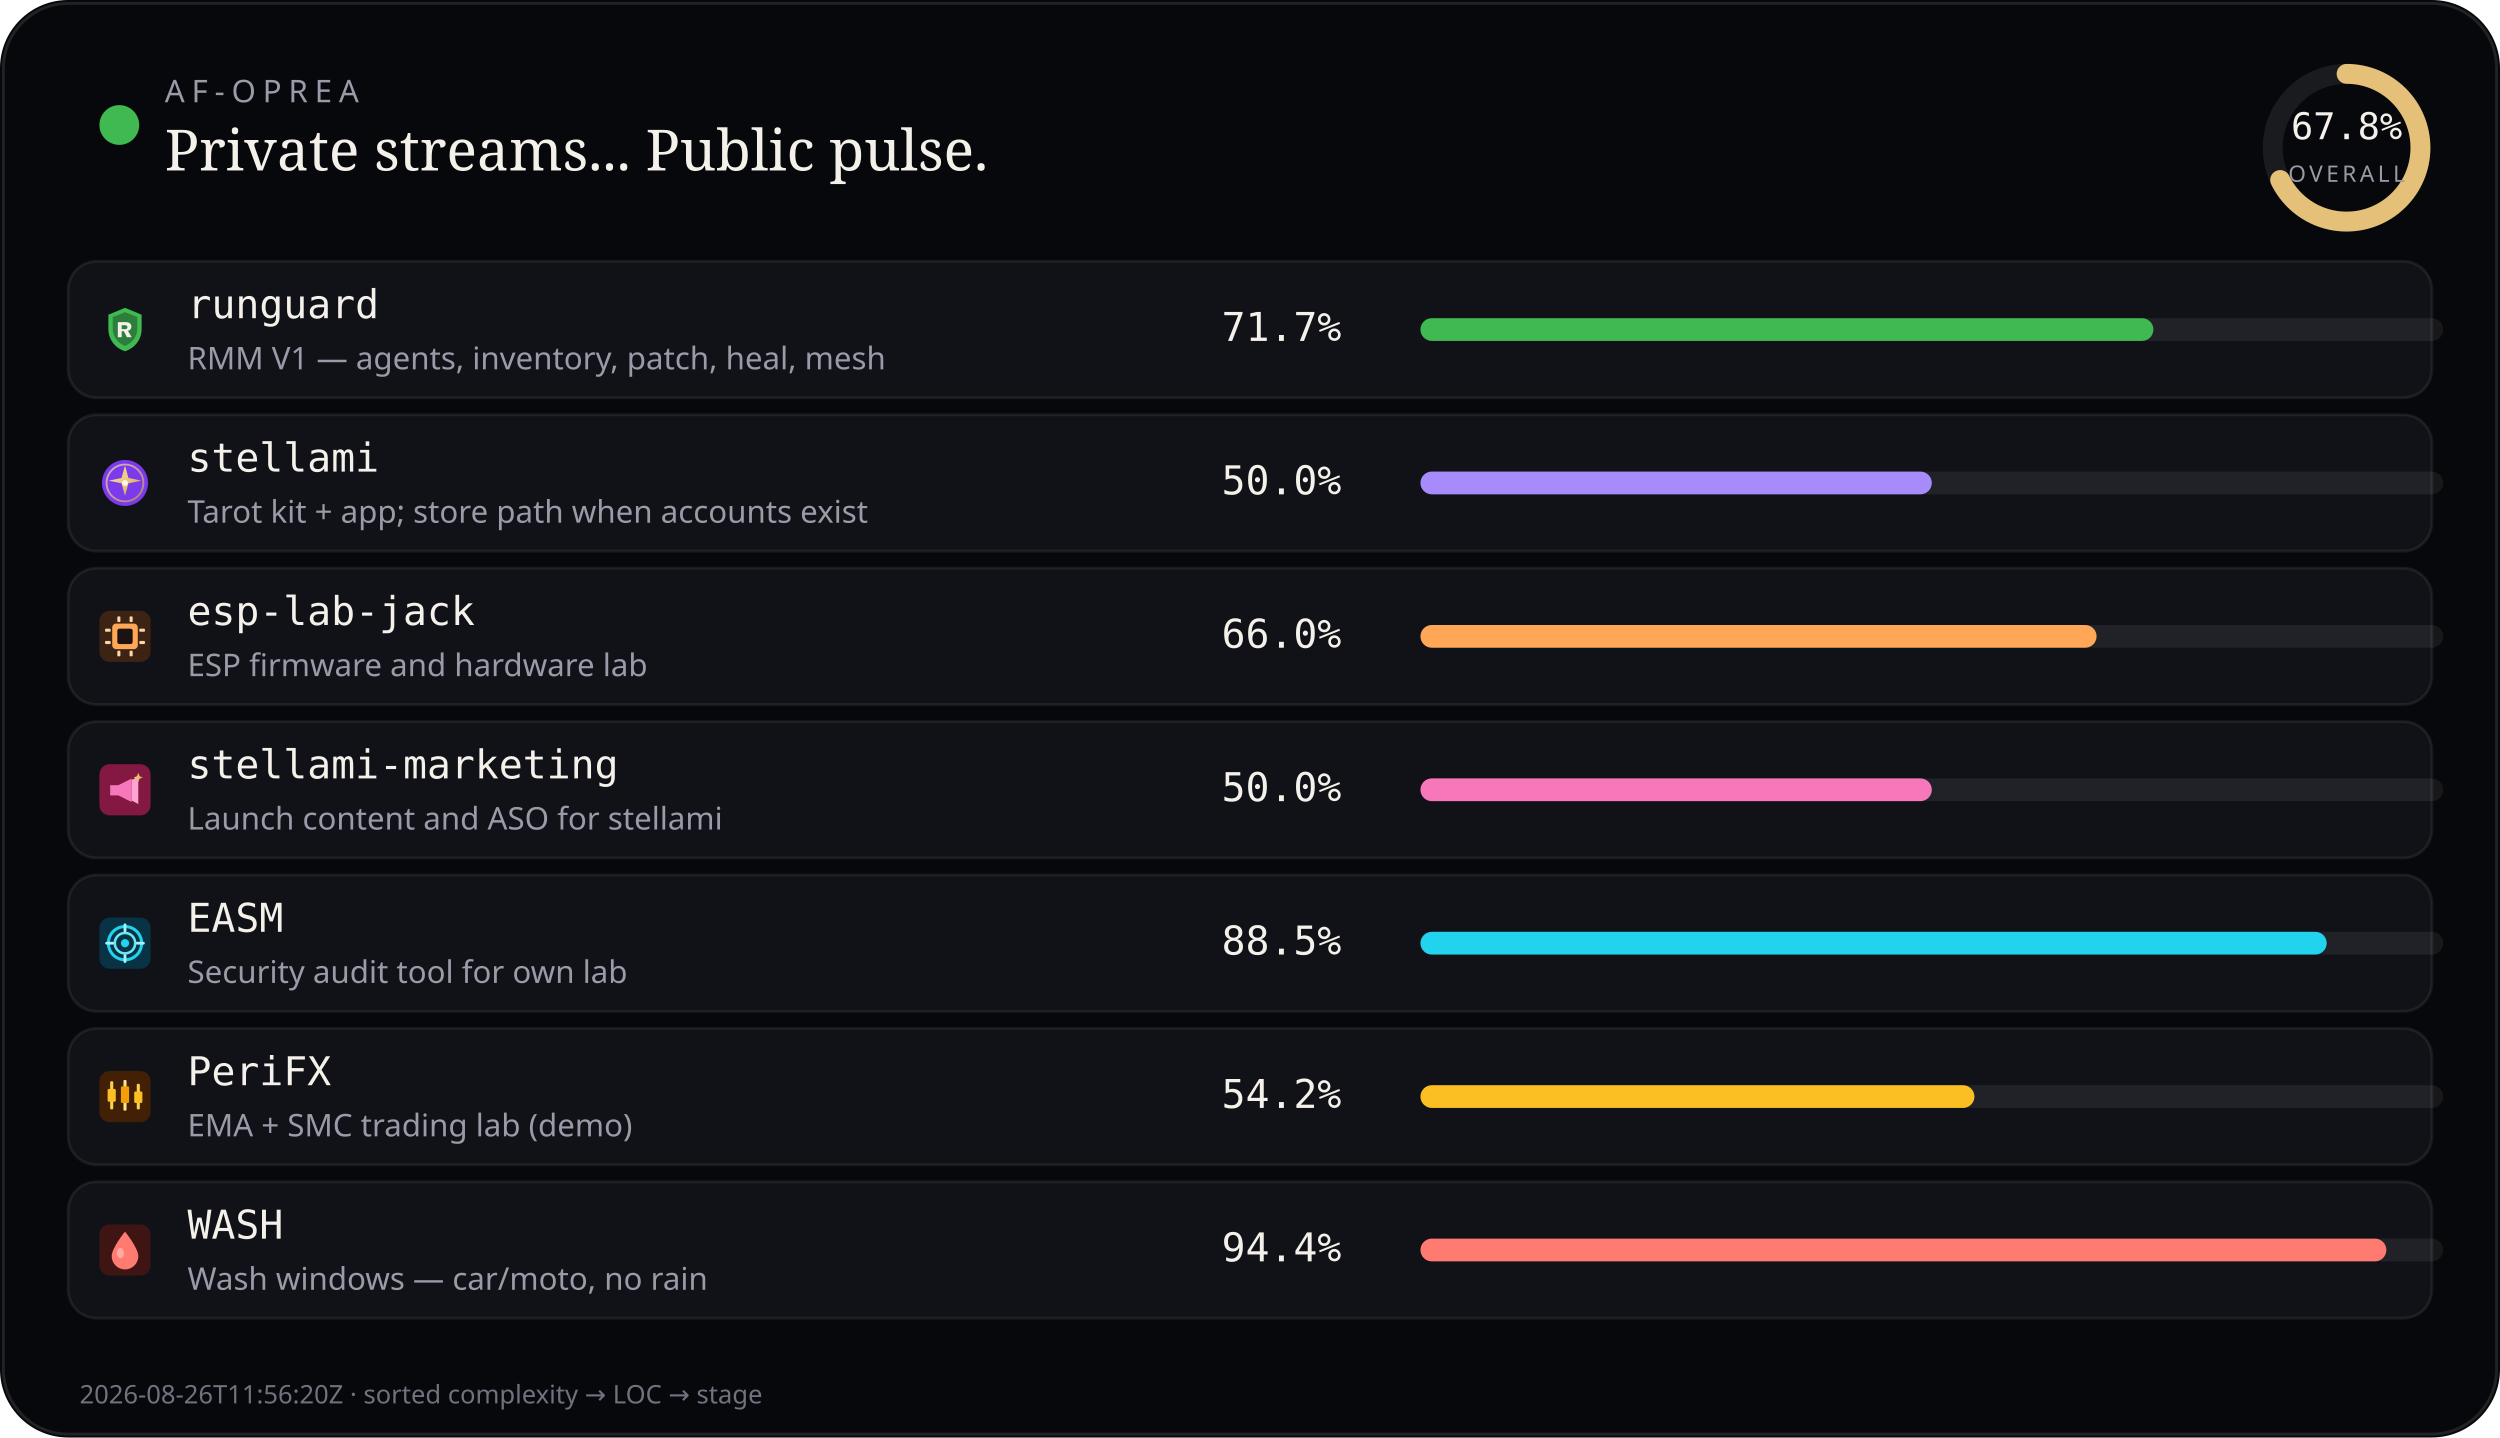
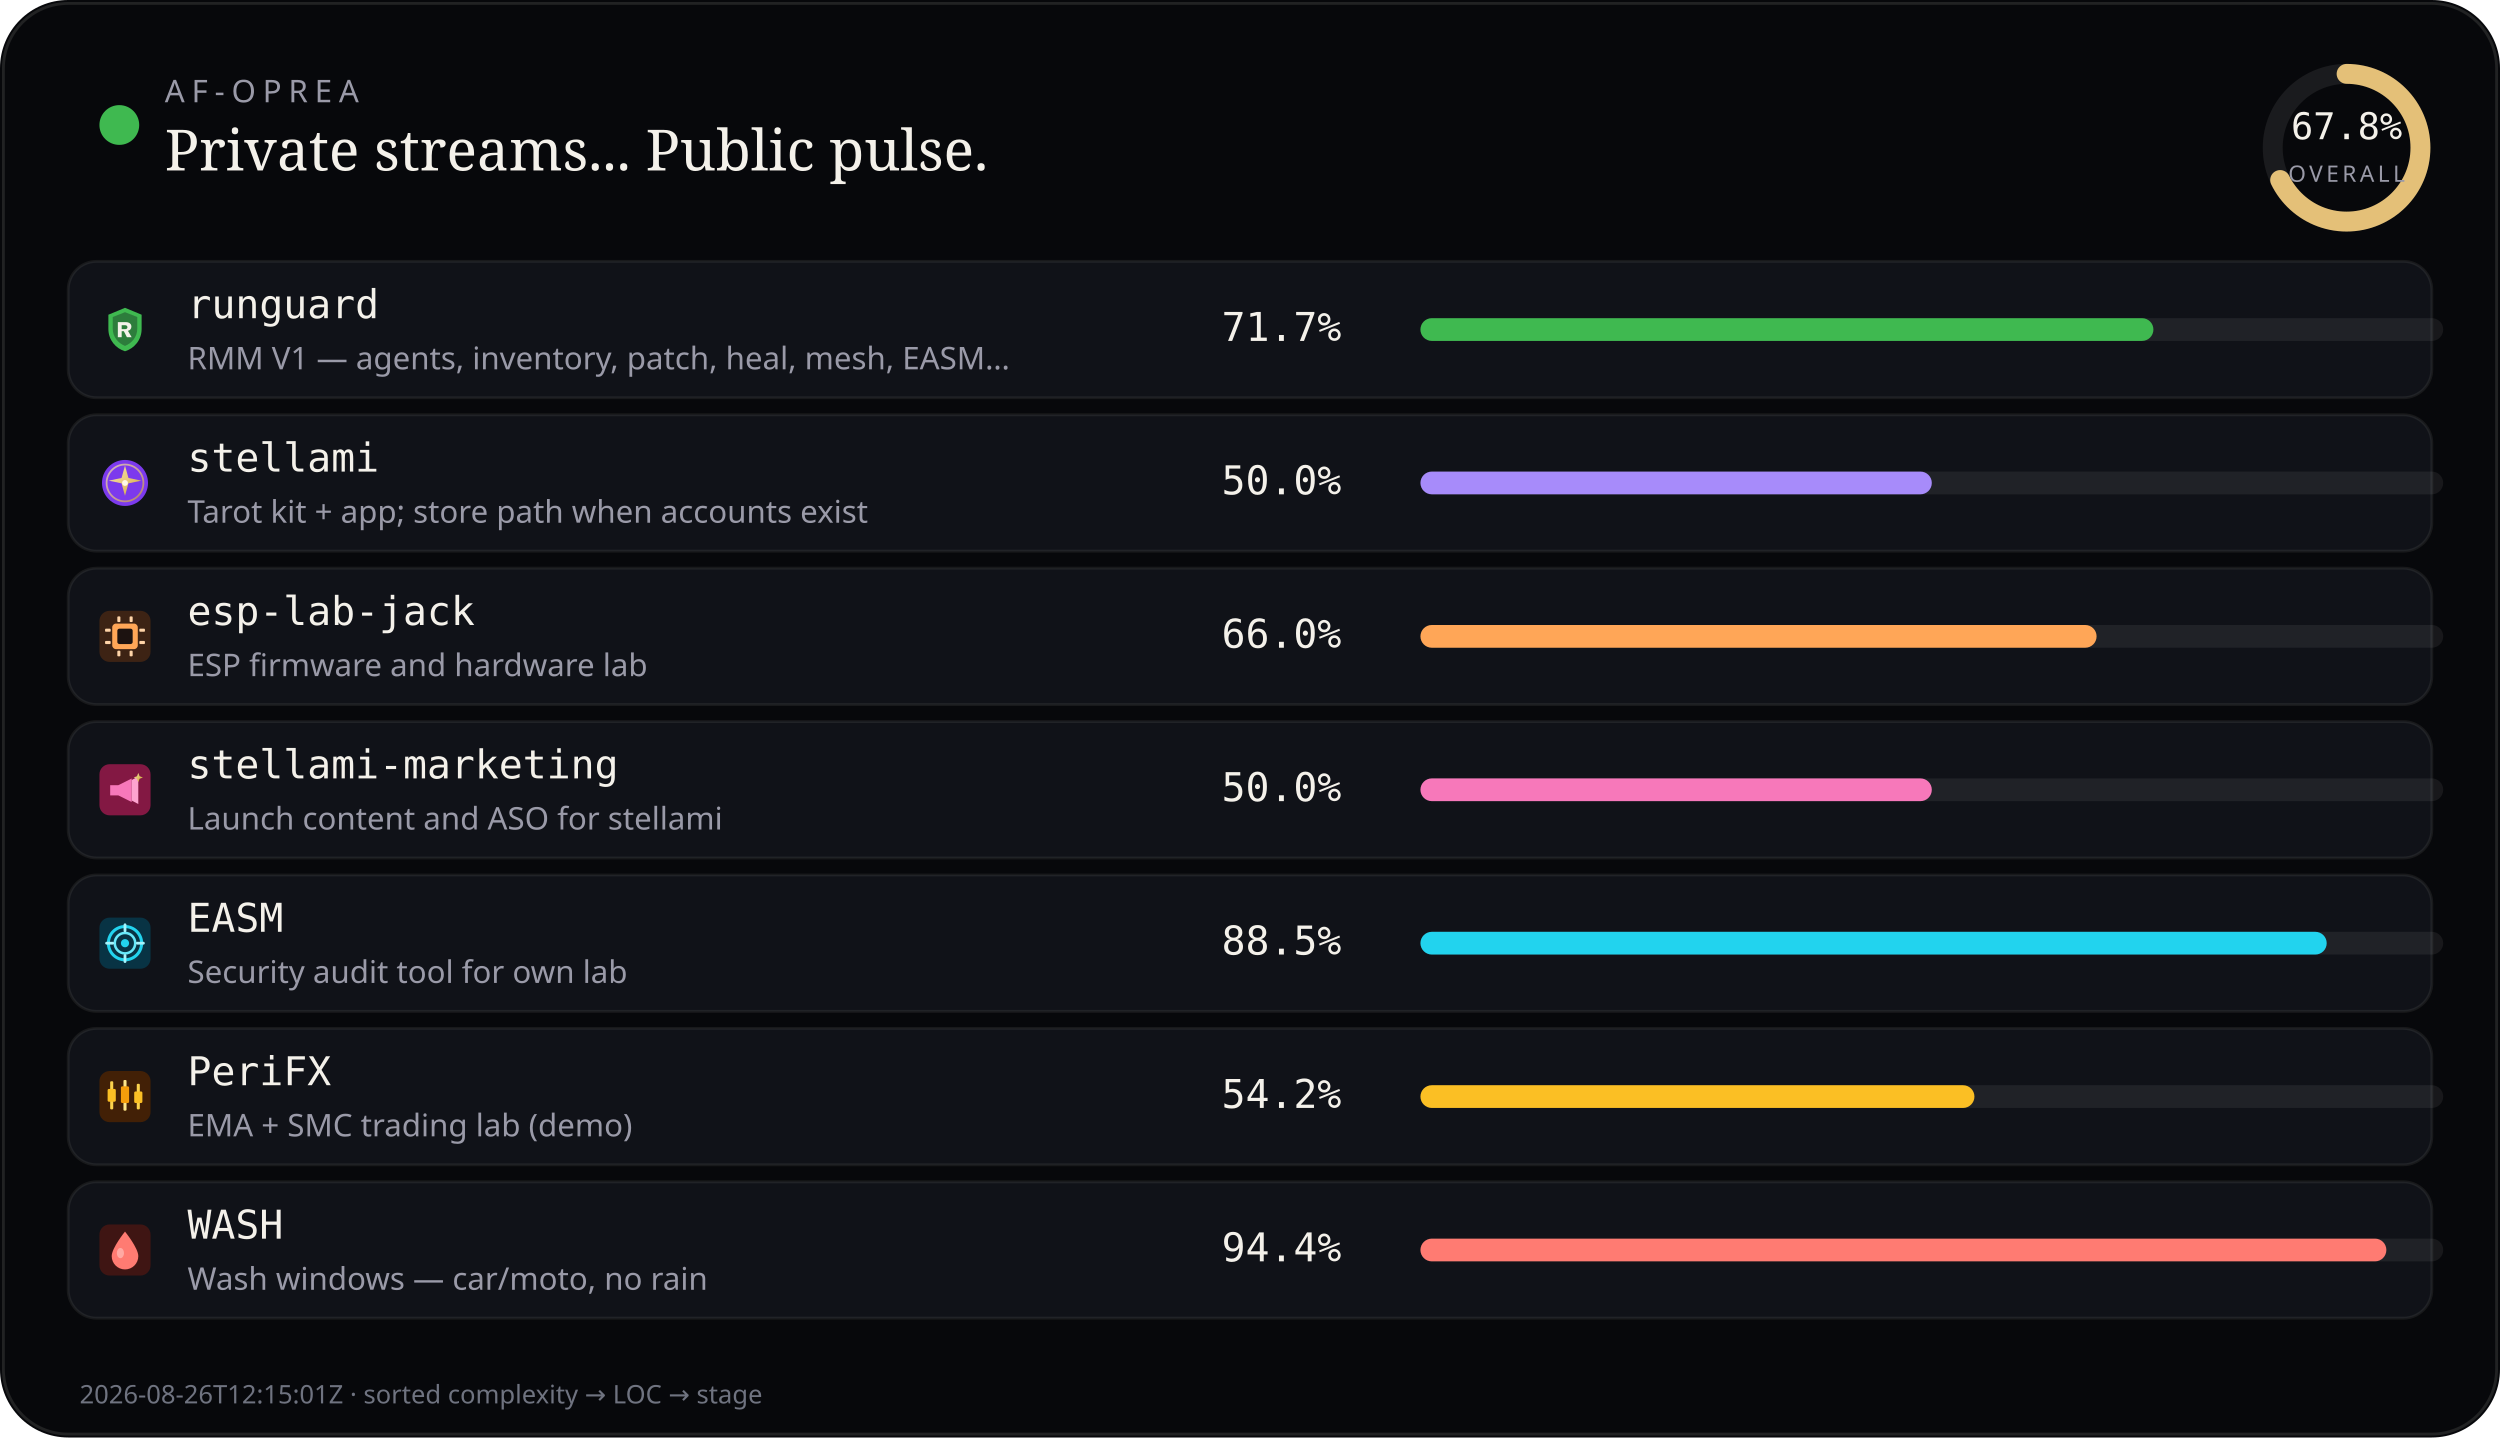
<svg xmlns="http://www.w3.org/2000/svg" viewBox="0 0 880 506" width="880" height="506" role="img" aria-label="AF-Oprea public work pulse">
  <rect width="880" height="506" rx="24" fill="#07080b" />
  <rect x="1.2" y="1.2" width="877.6" height="503.6" rx="22.8" fill="none" stroke="rgba(232,228,214,0.12)" />
  <circle cx="42" cy="44" r="7" fill="#3fb950" />
  <text x="58" y="36" fill="#9a9aa8" font-size="11" font-family="ui-sans-serif, system-ui, sans-serif" letter-spacing="2.4">AF-OPREA</text>
  <text x="58" y="60" fill="#f4f1ea" font-size="20" font-family="ui-serif, Georgia, serif">Private streams... Public pulse.</text>
  <g transform="translate(790,16)">
    <circle cx="36" cy="36" r="26" fill="none" stroke="rgba(255,255,255,0.08)" stroke-width="7" />
    <circle cx="36" cy="36" r="26" fill="none" stroke="#e4c078" stroke-width="7" stroke-linecap="round" stroke-dasharray="163.36" stroke-dashoffset="52.60" transform="rotate(-90 36 36)" />
    <text x="36" y="33" text-anchor="middle" fill="#f4f1ea" font-size="13" font-family="ui-monospace, monospace">67.8%</text>
    <text x="36" y="48" text-anchor="middle" fill="#9a9aa8" font-size="8" font-family="ui-sans-serif, system-ui, sans-serif" letter-spacing="1.2">OVERALL</text>
  </g>
  <rect x="24" y="92" width="832" height="48" rx="10" fill="#101218" stroke="rgba(232,228,214,0.08)" />
  <g id="stream_logo_runguard" class="stream_logo" data-stream="runguard" transform="translate(35.0,107.0) scale(0.9)" opacity="1.0">
    <path fill="#3fb950" d="M10 1.5 L16.5 4.2 V9.8 C16.5 14.1 13.6 17.4 10 18.5 C6.4 17.4 3.5 14.1 3.5 9.8 V4.2 Z" />
    <path fill="#0d1117" fill-opacity=".35" d="M10 3.2 L14.8 5.1 V9.7 C14.8 12.9 12.6 15.4 10 16.4 C7.4 15.4 5.2 12.9 5.2 9.7 V5.1 Z" />
    <path fill="#f4f1ea" d="M7.2 7.1h3.1c1.35 0 2.2.7 2.2 1.75 0 .85-.5 1.45-1.35 1.65L12.6 13h-1.85l-1.2-2.35H8.7V13H7.2V7.1zm1.5 1.2v1.55h1.35c.55 0 .9-.28.9-.75s-.35-.8-.9-.8H8.7z" />
  </g>
  <use class="stream_logo" data-stream="runguard" href="#stream_logo_runguard" x="35.0" y="107.0" width="18" height="18" opacity="0" />
  <text x="66" y="112" fill="#f4f1ea" font-size="14" font-family="ui-monospace, SFMono-Regular, monospace">runguard</text>
-   <text x="66" y="130" fill="#9a9aa8" font-size="11" font-family="ui-sans-serif, system-ui, sans-serif">RMM V1 — agents, inventory, patch, heal, mesh</text>
+   <text x="66" y="130" fill="#9a9aa8" font-size="11" font-family="ui-sans-serif, system-ui, sans-serif">RMM V1 — agents, inventory, patch, heal, mesh, EASM…</text>
  <text x="430" y="120" fill="#f4f1ea" font-size="14" font-family="ui-monospace, SFMono-Regular, monospace">71.7%</text>
  <rect x="500" y="112" width="360" height="8" rx="4" fill="rgba(255,255,255,0.07)" />
  <rect x="500" y="112" width="258" height="8" rx="4" fill="#3fb950" />
  <rect x="24" y="146" width="832" height="48" rx="10" fill="#101218" stroke="rgba(232,228,214,0.08)" />
  <g id="stream_logo_stellami" class="stream_logo" data-stream="stellami" transform="translate(35.0,161.0) scale(0.9)" opacity="1.0">
    <defs>
      <linearGradient id="stream_logo_stellami-stellami-gold" x1="0%" y1="0%" x2="100%" y2="100%">
        <stop offset="0%" stop-color="#f5e6a8" />
        <stop offset="55%" stop-color="#e8c57a" />
        <stop offset="100%" stop-color="#c9a227" />
      </linearGradient>
    </defs>
    <circle cx="10" cy="10" r="9" fill="#7c3aed" />
    <circle cx="10" cy="10" r="7.2" fill="none" stroke="url(#stream_logo_stellami-stellami-gold)" stroke-width="0.7" opacity=".7" />
    <path fill="url(#stream_logo_stellami-stellami-gold)" d="M10 3.2 L11.35 8.05 L16.4 9.1 L11.35 10.15 L10 15 L8.65 10.15 L3.6 9.1 L8.65 8.05 Z" />
    <circle cx="10" cy="10" r="1.15" fill="#fff8e8" />
  </g>
  <use class="stream_logo" data-stream="stellami" href="#stream_logo_stellami" x="35.0" y="161.0" width="18" height="18" opacity="0" />
  <text x="66" y="166" fill="#f4f1ea" font-size="14" font-family="ui-monospace, SFMono-Regular, monospace">stellami</text>
  <text x="66" y="184" fill="#9a9aa8" font-size="11" font-family="ui-sans-serif, system-ui, sans-serif">Tarot kit + app; store path when accounts exist</text>
  <text x="430" y="174" fill="#f4f1ea" font-size="14" font-family="ui-monospace, SFMono-Regular, monospace">50.0%</text>
  <rect x="500" y="166" width="360" height="8" rx="4" fill="rgba(255,255,255,0.07)" />
  <rect x="500" y="166" width="180" height="8" rx="4" fill="#a78bfa" />
  <rect x="24" y="200" width="832" height="48" rx="10" fill="#101218" stroke="rgba(232,228,214,0.08)" />
  <g id="stream_logo_esp-lab-jack" class="stream_logo" data-stream="esp-lab-jack" transform="translate(35.0,215.0) scale(0.9)" opacity="1.0">
    <rect width="20" height="20" rx="4" fill="#3d2314" />
    <rect x="5" y="5" width="10" height="10" rx="1.5" fill="#ffa657" />
    <rect x="7" y="7" width="6" height="6" rx="0.8" fill="#1c1210" />
    <rect x="2.2" y="7" width="2.2" height="1.2" rx="0.3" fill="#ffd4a8" />
    <rect x="2.2" y="11.8" width="2.2" height="1.2" rx="0.3" fill="#ffd4a8" />
    <rect x="15.6" y="7" width="2.2" height="1.2" rx="0.3" fill="#ffd4a8" />
    <rect x="15.6" y="11.8" width="2.2" height="1.2" rx="0.3" fill="#ffd4a8" />
    <rect x="7" y="2.2" width="1.2" height="2.2" rx="0.3" fill="#ffd4a8" />
    <rect x="11.8" y="2.2" width="1.2" height="2.2" rx="0.3" fill="#ffd4a8" />
    <rect x="7" y="15.6" width="1.2" height="2.2" rx="0.3" fill="#ffd4a8" />
    <rect x="11.8" y="15.6" width="1.2" height="2.2" rx="0.3" fill="#ffd4a8" />
  </g>
  <use class="stream_logo" data-stream="esp-lab-jack" href="#stream_logo_esp-lab-jack" x="35.0" y="215.0" width="18" height="18" opacity="0" />
  <text x="66" y="220" fill="#f4f1ea" font-size="14" font-family="ui-monospace, SFMono-Regular, monospace">esp-lab-jack</text>
  <text x="66" y="238" fill="#9a9aa8" font-size="11" font-family="ui-sans-serif, system-ui, sans-serif">ESP firmware and hardware lab</text>
  <text x="430" y="228" fill="#f4f1ea" font-size="14" font-family="ui-monospace, SFMono-Regular, monospace">66.0%</text>
  <rect x="500" y="220" width="360" height="8" rx="4" fill="rgba(255,255,255,0.07)" />
  <rect x="500" y="220" width="238" height="8" rx="4" fill="#ffa657" />
  <rect x="24" y="254" width="832" height="48" rx="10" fill="#101218" stroke="rgba(232,228,214,0.08)" />
  <g id="stream_logo_stellami-marketing" class="stream_logo" data-stream="stellami-marketing" transform="translate(35.0,269.0) scale(0.9)" opacity="1.0">
    <defs>
      <linearGradient id="stream_logo_stellami-marketing-smkt-gold" x1="0%" y1="0%" x2="100%" y2="100%">
        <stop offset="0%" stop-color="#f5e6a8" />
        <stop offset="100%" stop-color="#c9a227" />
      </linearGradient>
    </defs>
    <rect width="20" height="20" rx="4" fill="#831843" />
    <path fill="#f778ba" d="M4.2 8.2h3.2l5.2-2.6v9.2l-5.2-2.6H4.2z" />
    <path fill="#fda4d0" d="M12.6 6.2l2.6-1.4v10.8l-2.6-1.4z" />
    <path fill="url(#stream_logo_stellami-marketing-smkt-gold)" d="M15.2 3.4 L15.7 4.7 L17 5.2 L15.7 5.7 L15.2 7 L14.7 5.7 L13.4 5.2 L14.7 4.7 Z" />
  </g>
  <use class="stream_logo" data-stream="stellami-marketing" href="#stream_logo_stellami-marketing" x="35.0" y="269.0" width="18" height="18" opacity="0" />
  <text x="66" y="274" fill="#f4f1ea" font-size="14" font-family="ui-monospace, SFMono-Regular, monospace">stellami-marketing</text>
  <text x="66" y="292" fill="#9a9aa8" font-size="11" font-family="ui-sans-serif, system-ui, sans-serif">Launch content and ASO for stellami</text>
  <text x="430" y="282" fill="#f4f1ea" font-size="14" font-family="ui-monospace, SFMono-Regular, monospace">50.0%</text>
  <rect x="500" y="274" width="360" height="8" rx="4" fill="rgba(255,255,255,0.07)" />
  <rect x="500" y="274" width="180" height="8" rx="4" fill="#f778ba" />
  <rect x="24" y="308" width="832" height="48" rx="10" fill="#101218" stroke="rgba(232,228,214,0.08)" />
  <g id="stream_logo_easm" class="stream_logo" data-stream="easm" transform="translate(35.0,323.0) scale(0.9)" opacity="1.0">
    <rect width="20" height="20" rx="4" fill="#083344" />
    <circle cx="10" cy="10" r="6.5" fill="none" stroke="#22d3ee" stroke-width="1.2" />
    <circle cx="10" cy="10" r="4" fill="none" stroke="#67e8f9" stroke-width="1" />
    <circle cx="10" cy="10" r="1.6" fill="#22d3ee" />
    <path d="M10 2.8 V5.2 M10 14.8 V17.2 M2.8 10 H5.2 M14.8 10 H17.2" stroke="#a5f3fc" stroke-width="1.1" stroke-linecap="round" />
  </g>
  <use class="stream_logo" data-stream="easm" href="#stream_logo_easm" x="35.0" y="323.0" width="18" height="18" opacity="0" />
  <text x="66" y="328" fill="#f4f1ea" font-size="14" font-family="ui-monospace, SFMono-Regular, monospace">EASM</text>
  <text x="66" y="346" fill="#9a9aa8" font-size="11" font-family="ui-sans-serif, system-ui, sans-serif">Security audit tool for own lab</text>
  <text x="430" y="336" fill="#f4f1ea" font-size="14" font-family="ui-monospace, SFMono-Regular, monospace">88.5%</text>
  <rect x="500" y="328" width="360" height="8" rx="4" fill="rgba(255,255,255,0.07)" />
  <rect x="500" y="328" width="319" height="8" rx="4" fill="#22d3ee" />
  <rect x="24" y="362" width="832" height="48" rx="10" fill="#101218" stroke="rgba(232,228,214,0.08)" />
  <g id="stream_logo_peri" class="stream_logo" data-stream="peri" transform="translate(35.0,377.0) scale(0.9)" opacity="1.0">
    <rect width="20" height="20" rx="4" fill="#422006" />
    <rect x="4.2" y="4" width="1.2" height="11" rx="0.4" fill="#fcd34d" />
    <rect x="3.2" y="7" width="3.2" height="5" rx="0.5" fill="#fbbf24" />
    <rect x="9.4" y="3.5" width="1.2" height="12" rx="0.4" fill="#fde68a" />
    <rect x="8.4" y="6" width="3.2" height="6.5" rx="0.5" fill="#f59e0b" />
    <rect x="14.6" y="5" width="1.2" height="10" rx="0.4" fill="#fcd34d" />
    <rect x="13.6" y="8" width="3.2" height="4.5" rx="0.5" fill="#fbbf24" />
  </g>
  <use class="stream_logo" data-stream="peri" href="#stream_logo_peri" x="35.0" y="377.0" width="18" height="18" opacity="0" />
  <text x="66" y="382" fill="#f4f1ea" font-size="14" font-family="ui-monospace, SFMono-Regular, monospace">PeriFX</text>
  <text x="66" y="400" fill="#9a9aa8" font-size="11" font-family="ui-sans-serif, system-ui, sans-serif">EMA + SMC trading lab (demo)</text>
  <text x="430" y="390" fill="#f4f1ea" font-size="14" font-family="ui-monospace, SFMono-Regular, monospace">54.2%</text>
  <rect x="500" y="382" width="360" height="8" rx="4" fill="rgba(255,255,255,0.07)" />
  <rect x="500" y="382" width="195" height="8" rx="4" fill="#fbbf24" />
  <rect x="24" y="416" width="832" height="48" rx="10" fill="#101218" stroke="rgba(232,228,214,0.08)" />
  <g id="stream_logo_wash" class="stream_logo" data-stream="wash" transform="translate(35.0,431.0) scale(0.9)" opacity="1.0">
    <rect width="20" height="20" rx="4" fill="#3f1513" />
    <path fill="#ff7b72" d="M10 2.8 C10 2.8 15.2 9.2 15.2 12.4 A5.2 5.2 0 0 1 4.8 12.4 C4.8 9.2 10 2.8 10 2.8 Z" />
    <ellipse cx="8.2" cy="11.2" rx="1.4" ry="2" fill="#ffd0cc" opacity=".55" />
  </g>
  <use class="stream_logo" data-stream="wash" href="#stream_logo_wash" x="35.0" y="431.0" width="18" height="18" opacity="0" />
  <text x="66" y="436" fill="#f4f1ea" font-size="14" font-family="ui-monospace, SFMono-Regular, monospace">WASH</text>
  <text x="66" y="454" fill="#9a9aa8" font-size="11" font-family="ui-sans-serif, system-ui, sans-serif">Wash windows — car/moto, no rain</text>
  <text x="430" y="444" fill="#f4f1ea" font-size="14" font-family="ui-monospace, SFMono-Regular, monospace">94.4%</text>
  <rect x="500" y="436" width="360" height="8" rx="4" fill="rgba(255,255,255,0.07)" />
  <rect x="500" y="436" width="340" height="8" rx="4" fill="#ff7b72" />
-   <text x="28" y="494" fill="#6f7380" font-size="9" font-family="ui-sans-serif, system-ui, sans-serif">2026-08-26T11:56:20Z · sorted complexity → LOC → stage</text>
+   <text x="28" y="494" fill="#6f7380" font-size="9" font-family="ui-sans-serif, system-ui, sans-serif">2026-08-26T12:15:01Z · sorted complexity → LOC → stage</text>
</svg>
